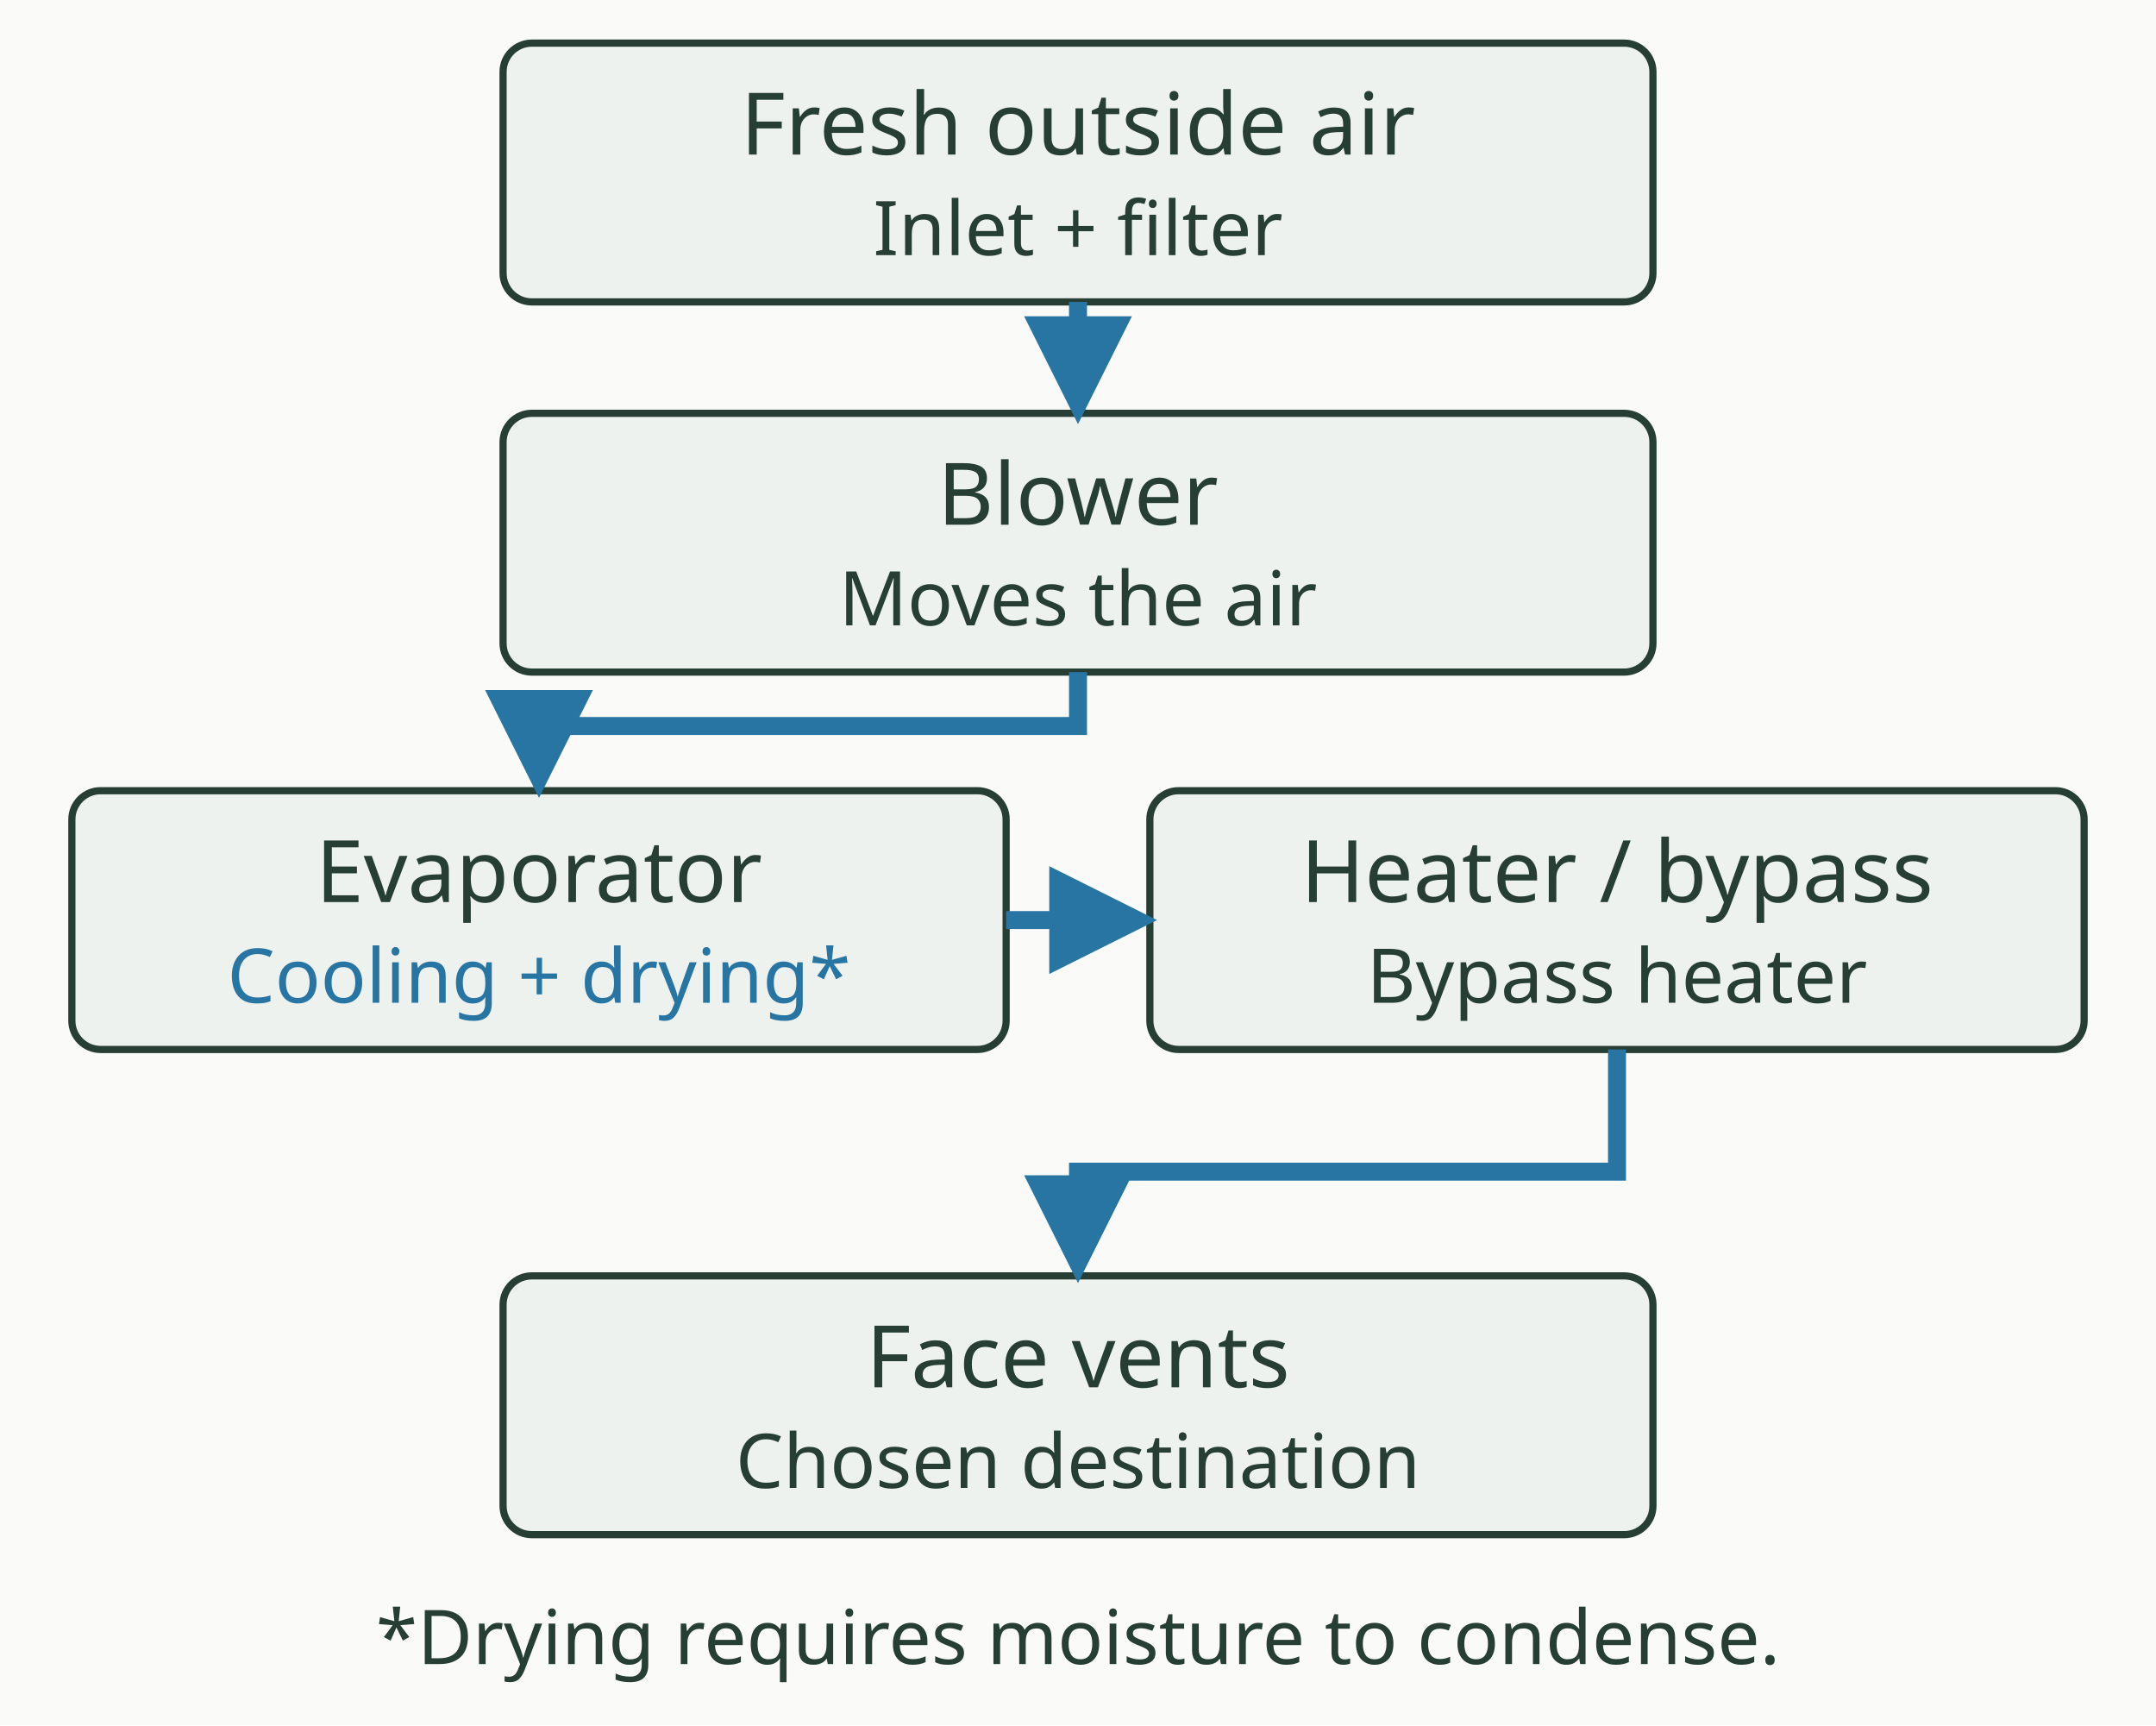
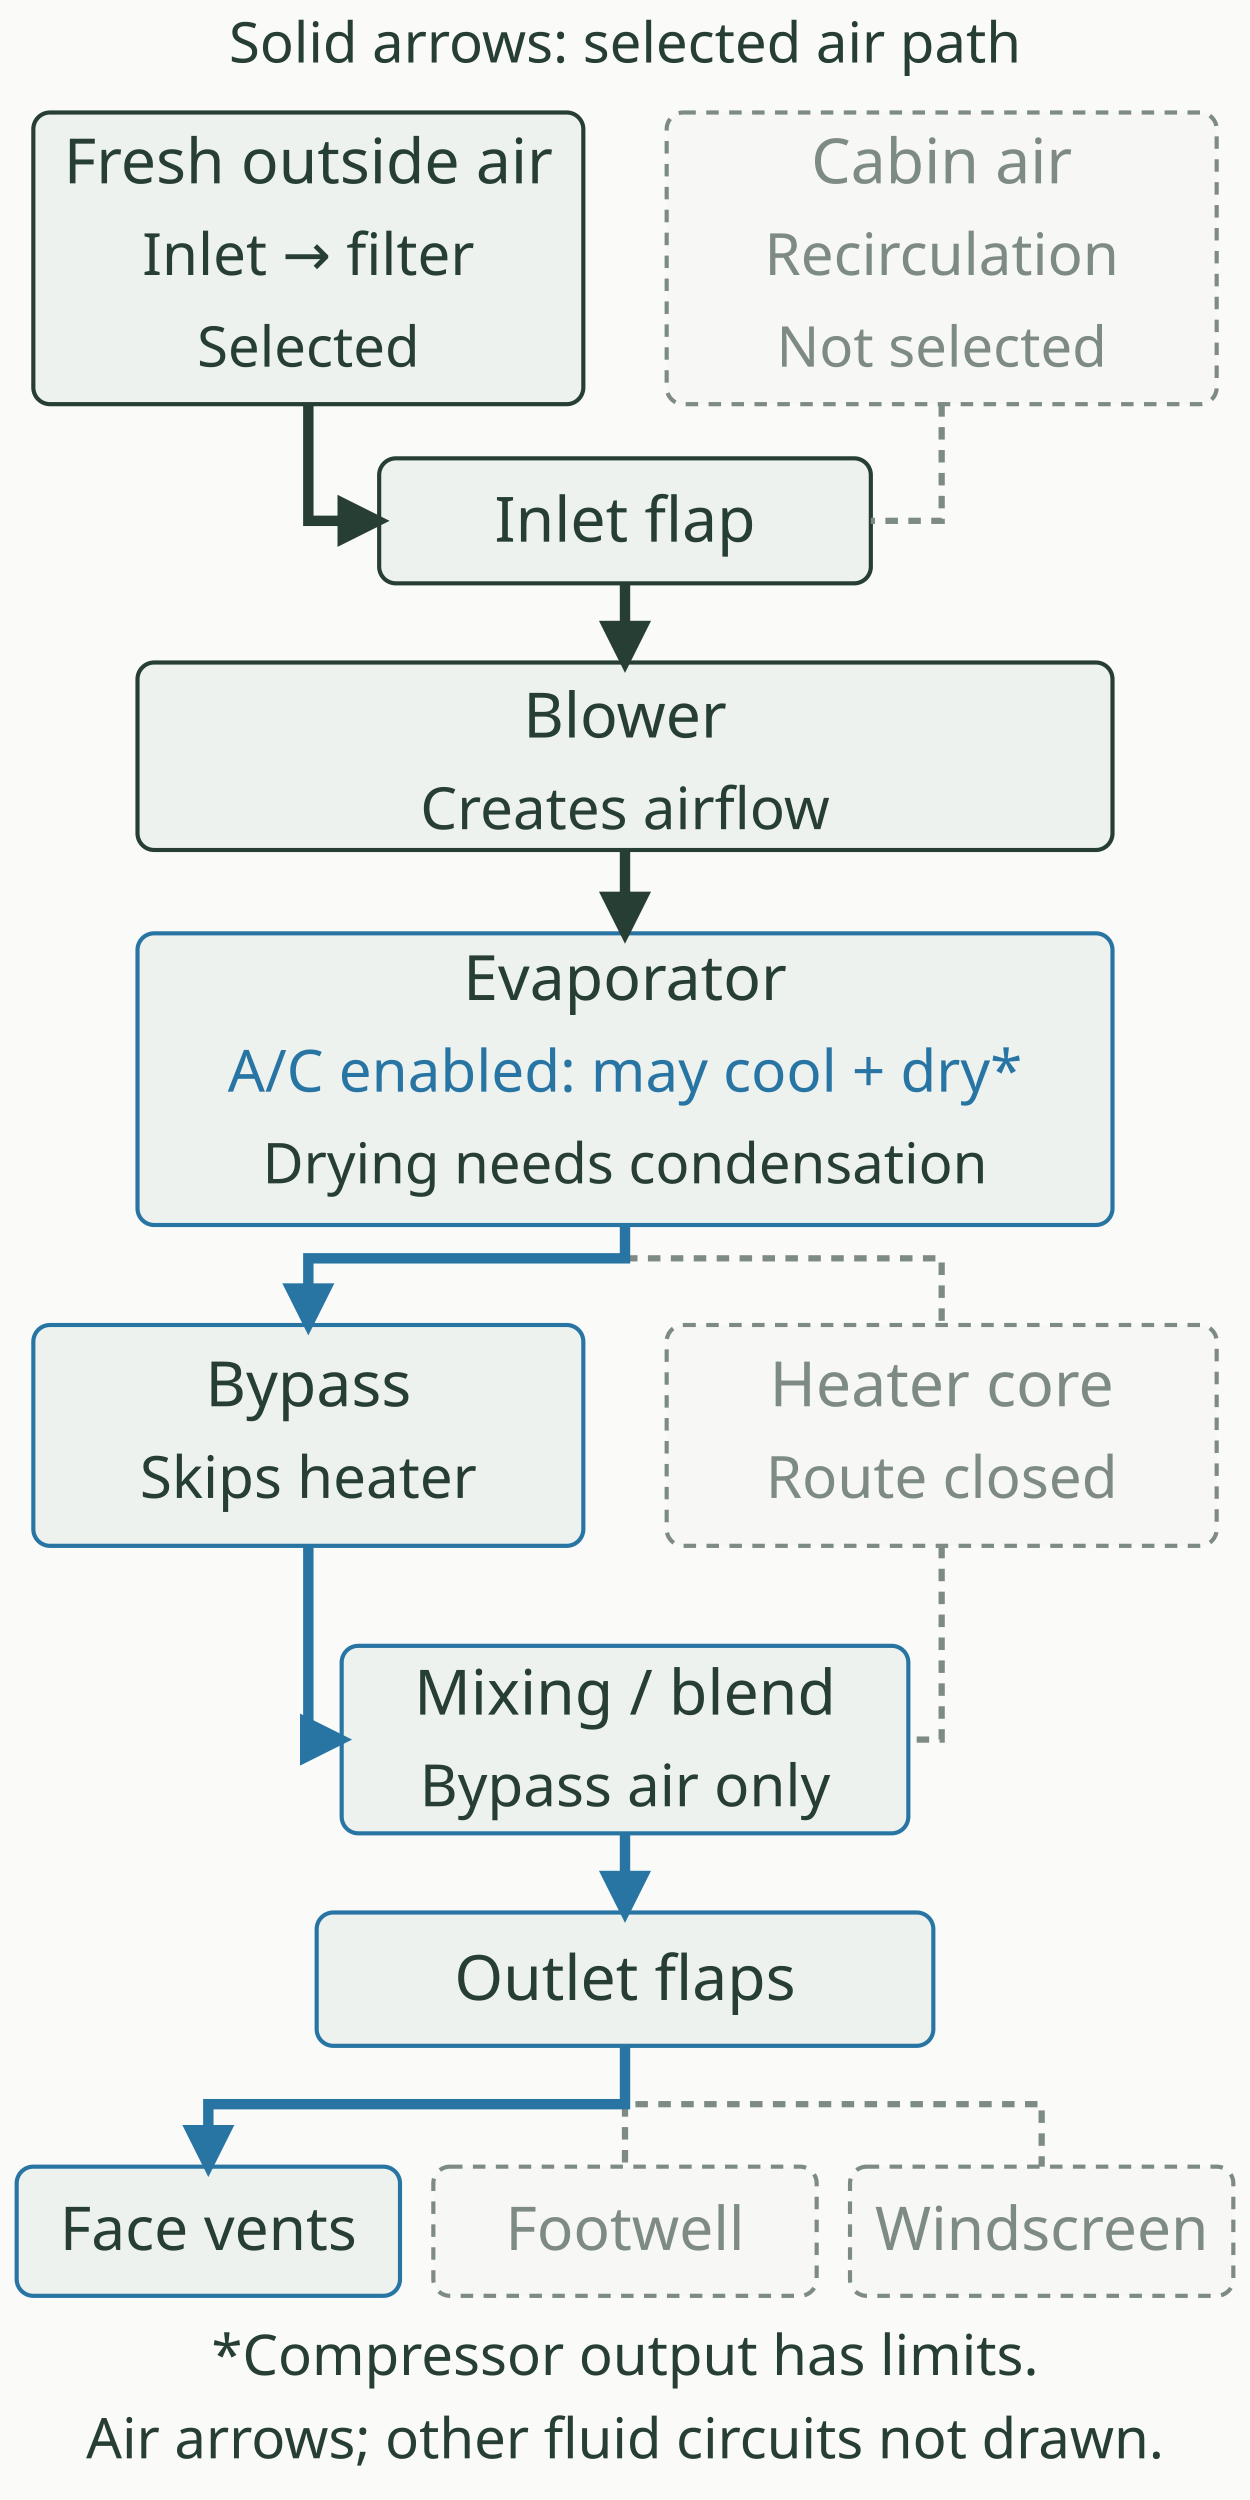
- <svg xmlns="http://www.w3.org/2000/svg" width="600" height="480" viewBox="0 0 600 480" font-family="sans-serif" role="img" aria-label="Fresh air passes through the blower and evaporator, bypasses the heater and reaches the face vents">
+ <svg xmlns="http://www.w3.org/2000/svg" width="600" height="1200" viewBox="0 0 600 1200" font-family="'Source Sans 3', sans-serif" role="img" aria-labelledby="cabin-route-title cabin-route-desc">
  <defs>
-     <marker id="cabin-route-arrow" viewBox="0 0 10 10" refX="8" refY="5" markerWidth="6" markerHeight="6" orient="auto-start-reverse">
+     <marker id="cabin-route-arrow" viewBox="0 0 10 10" refX="8" refY="5" markerWidth="5" markerHeight="5" orient="auto">
+       <path d="M0 0 10 5 0 10Z" fill="#263e34" />
+     </marker>
+     <marker id="cabin-route-blue" viewBox="0 0 10 10" refX="8" refY="5" markerWidth="5" markerHeight="5" orient="auto">
      <path d="M0 0 10 5 0 10Z" fill="#2875a4" />
    </marker>
  </defs>
-   <rect width="600" height="480" fill="#fafbf9" />
+   <rect width="600" height="1200" fill="#fafbf9" />
  <g fill="#edf2ef" stroke="#263e34" stroke-width="2">
-     <rect x="140" y="12" width="320" height="72" rx="8" />
-     <rect x="140" y="115" width="320" height="72" rx="8" />
-     <rect x="20" y="220" width="260" height="72" rx="8" />
-     <rect x="320" y="220" width="260" height="72" rx="8" />
-     <rect x="140" y="355" width="320" height="72" rx="8" />
+     <rect x="16" y="54" width="264" height="140" rx="8" />
+     <rect x="182" y="220" width="236" height="60" rx="8" />
+     <rect x="66" y="318" width="468" height="90" rx="8" />
+     <rect x="66" y="448" width="468" height="140" rx="8" stroke="#2875a4" />
+     <rect x="16" y="636" width="264" height="106" rx="8" stroke="#2875a4" />
+     <rect x="164" y="790" width="272" height="90" rx="8" stroke="#2875a4" />
+     <rect x="152" y="918" width="296" height="64" rx="8" stroke="#2875a4" />
+     <rect x="8" y="1040" width="184" height="62" rx="8" stroke="#2875a4" />
  </g>
-   <g fill="none" stroke="#2875a4" stroke-width="5" marker-end="url(#cabin-route-arrow)">
-     <path d="M300 84V112" />
-     <path d="M300 187V202H150V216" />
-     <path d="M280 256H316" />
-     <path d="M450 292V326H300V351" />
+   <g fill="#f7f8f6" stroke="#7d8b83" stroke-width="2" stroke-dasharray="6 5">
+     <rect x="320" y="54" width="264" height="140" rx="8" />
+     <rect x="320" y="636" width="264" height="106" rx="8" />
+     <rect x="208" y="1040" width="184" height="62" rx="8" />
+     <rect x="408" y="1040" width="184" height="62" rx="8" />
  </g>
-   <g text-anchor="middle" fill="#263e34" font-size="24">
-     <text x="300" y="43">Fresh outside air</text>
-     <text x="300" y="146">Blower</text>
-     <text x="150" y="251">Evaporator</text>
-     <text x="450" y="251">Heater / bypass</text>
-     <text x="300" y="386">Face vents</text>
+   <g fill="none" stroke="#7d8b83" stroke-width="3" stroke-dasharray="6 5">
+     <path d="M452 194V250H418" />
+     <path d="M300 604H452V636M452 742V835H436" />
+     <path d="M300 982V1010H500V1040M300 1010V1040" />
  </g>
-   <g text-anchor="middle" fill="#263e34" font-size="21">
-     <text x="300" y="71">Inlet + filter</text>
-     <text x="300" y="174">Moves the air</text>
-     <text x="150" y="279" fill="#2875a4">Cooling + drying*</text>
-     <text x="450" y="279">Bypass heater</text>
-     <text x="300" y="414">Chosen destination</text>
-     <text x="300" y="463">*Drying requires moisture to condense.</text>
+   <g fill="none" stroke="#263e34" stroke-width="5" marker-end="url(#cabin-route-arrow)">
+     <path d="M148 194V250H182" />
+     <path d="M300 280V318" />
+     <path d="M300 408V448" />
  </g>
+   <g fill="none" stroke="#2875a4" stroke-width="5" marker-end="url(#cabin-route-blue)">
+     <path d="M300 588V604H148V636" />
+     <path d="M148 742V835H164" />
+     <path d="M300 880V918" />
+     <path d="M300 982V1010H100V1040" />
+   </g>
+   <g text-anchor="middle" fill="#263e34" font-size="30">
+     <text x="300" y="30" font-size="27">Solid arrows: selected air path</text>
+     <text x="148" y="88">Fresh outside air</text>
+     <text x="148" y="132" font-size="28">Inlet → filter</text>
+     <text x="148" y="176" font-size="27">Selected</text>
+     <text x="300" y="260">Inlet flap</text>
+     <text x="300" y="354">Blower</text>
+     <text x="300" y="398" font-size="28">Creates airflow</text>
+     <text x="300" y="480">Evaporator</text>
+     <text x="300" y="524" font-size="28" fill="#2875a4">A/C enabled: may cool + dry*</text>
+     <text x="300" y="568" font-size="27">Drying needs condensation</text>
+     <text x="148" y="675">Bypass</text>
+     <text x="148" y="719" font-size="28">Skips heater</text>
+     <text x="300" y="823">Mixing / blend</text>
+     <text x="300" y="867" font-size="28">Bypass air only</text>
+     <text x="300" y="960">Outlet flaps</text>
+     <text x="100" y="1080" font-size="29">Face vents</text>
+   </g>
+   <g text-anchor="middle" fill="#7d8b83" font-size="30">
+     <text x="452" y="88">Cabin air</text>
+     <text x="452" y="132" font-size="28">Recirculation</text>
+     <text x="452" y="176" font-size="27">Not selected</text>
+     <text x="452" y="675">Heater core</text>
+     <text x="452" y="719" font-size="28">Route closed</text>
+     <text x="300" y="1080" font-size="29">Footwell</text>
+     <text x="500" y="1080" font-size="29">Windscreen</text>
+   </g>
+   <text x="300" y="1140" text-anchor="middle" font-size="27" fill="#263e34">*Compressor output has limits.</text>
+   <text x="300" y="1180" text-anchor="middle" font-size="27" fill="#263e34">Air arrows; other fluid circuits not drawn.</text>
</svg>
